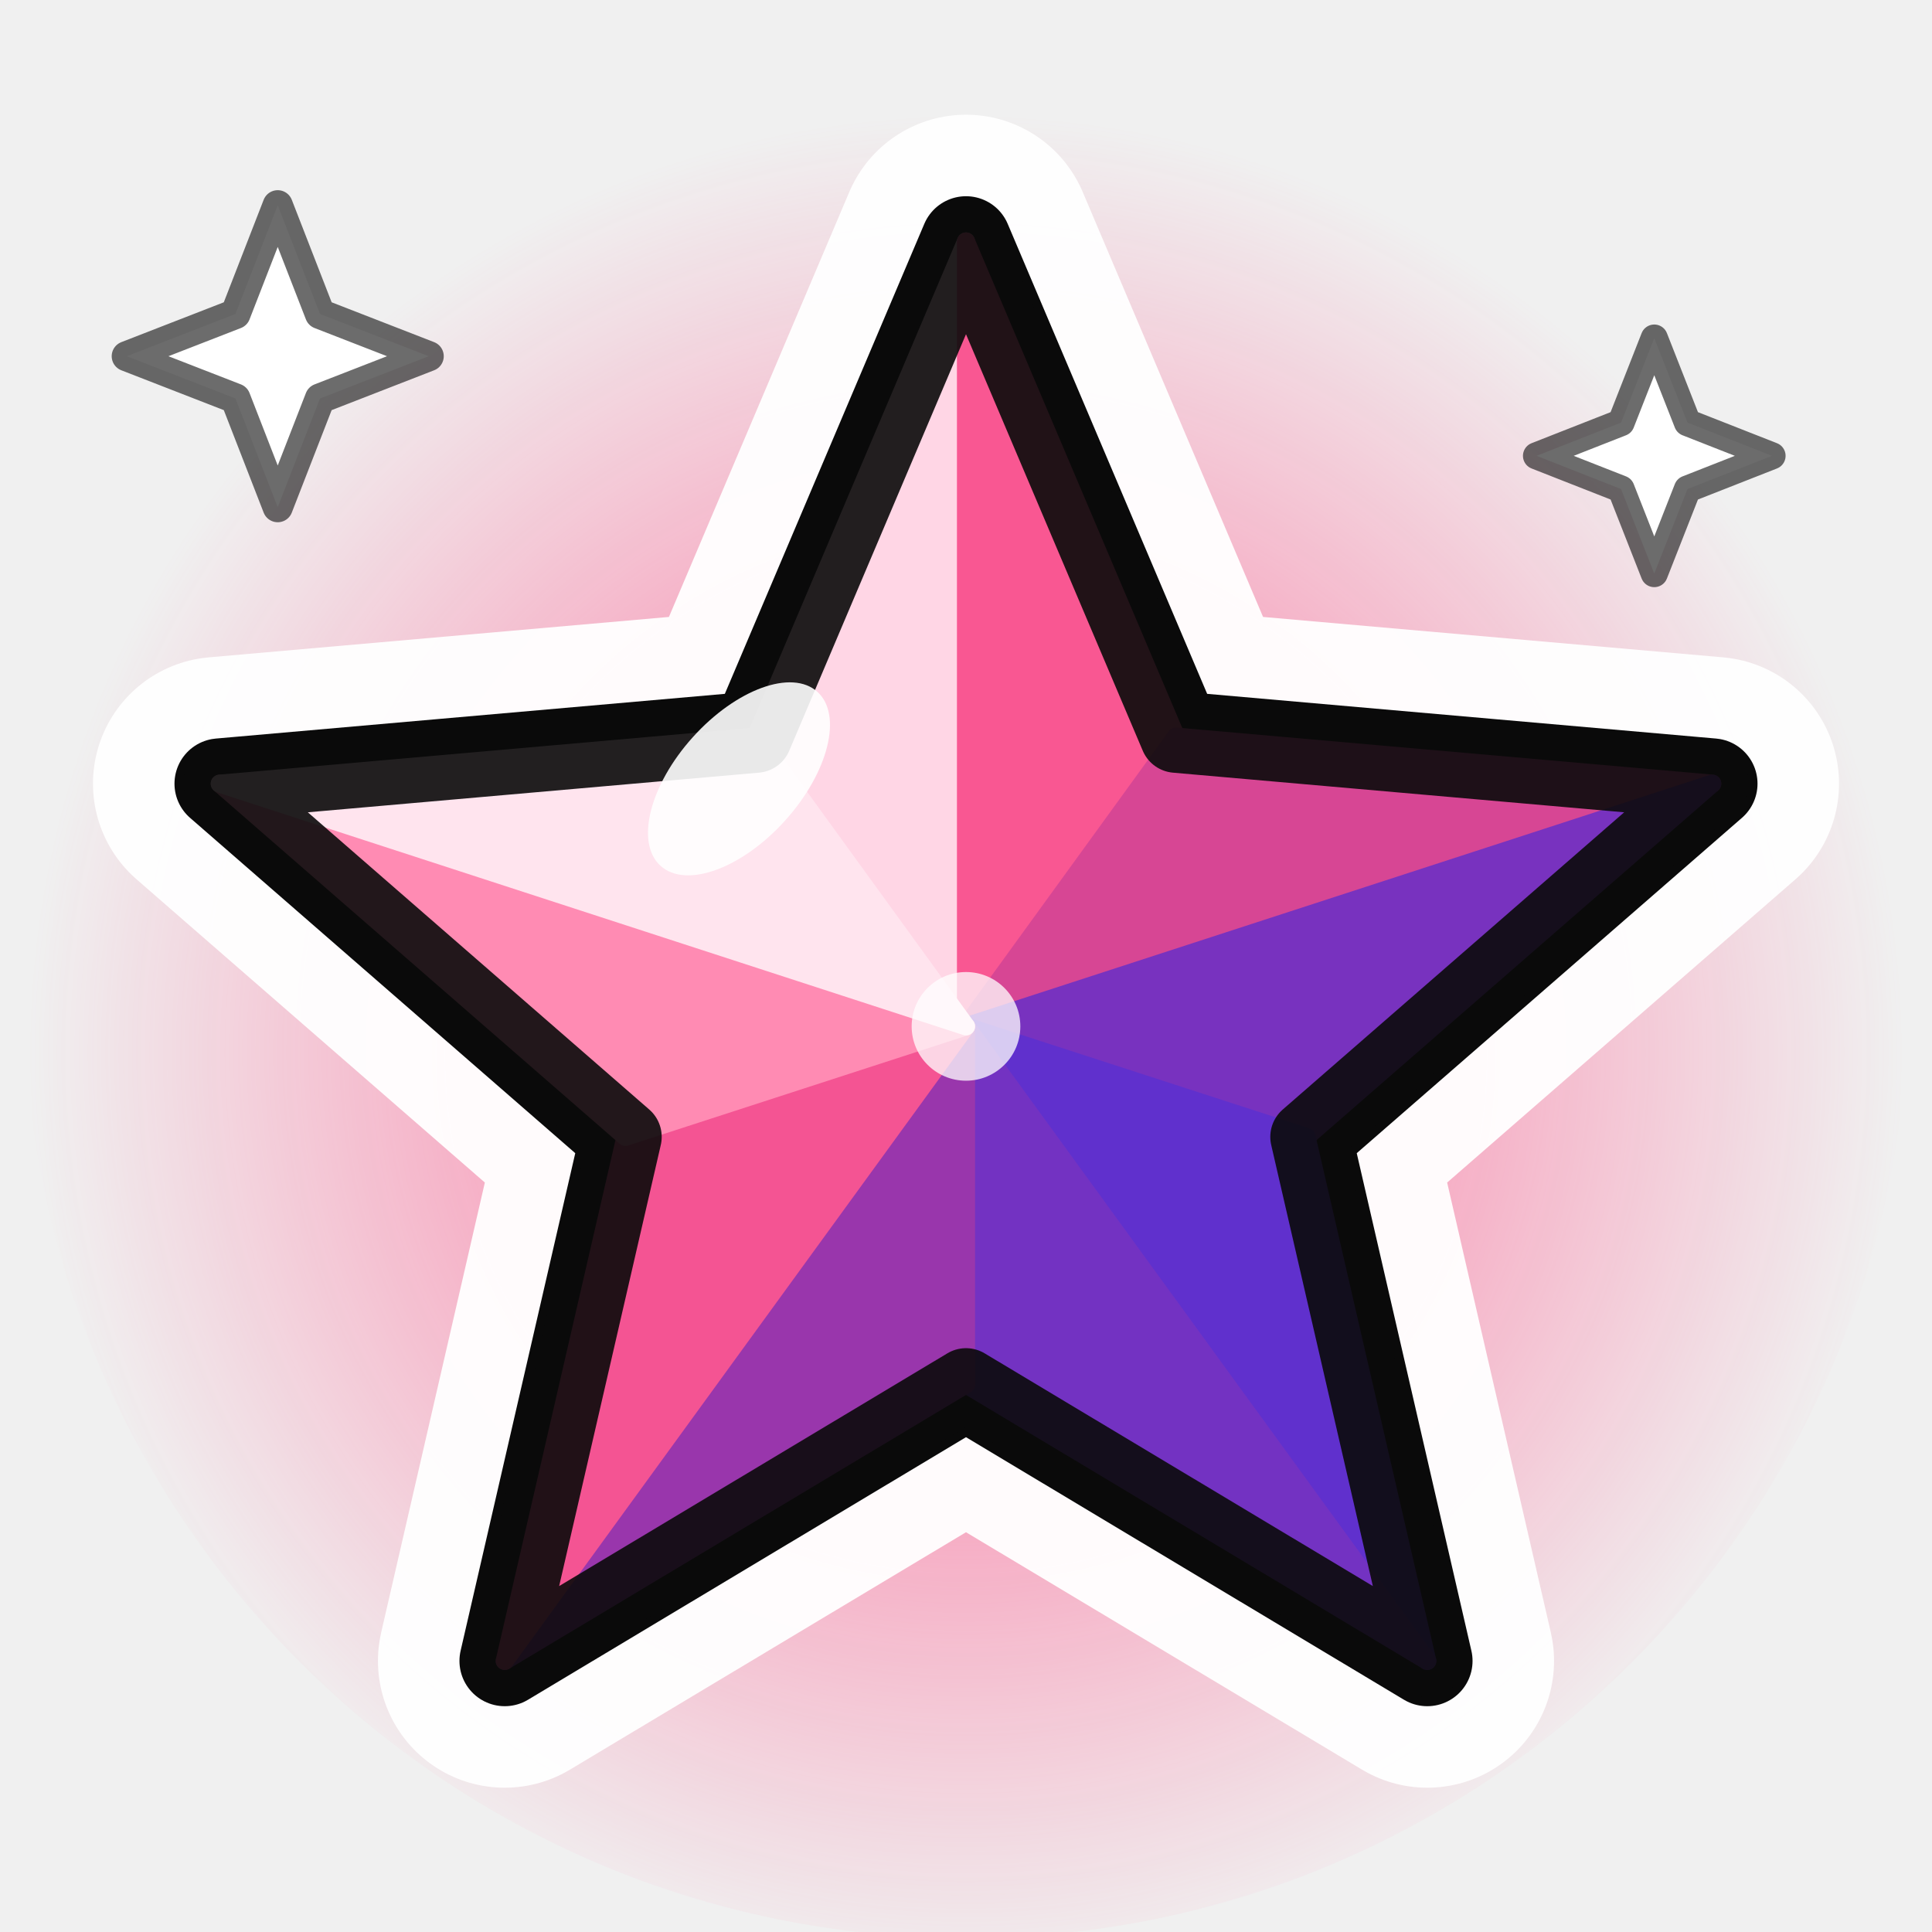
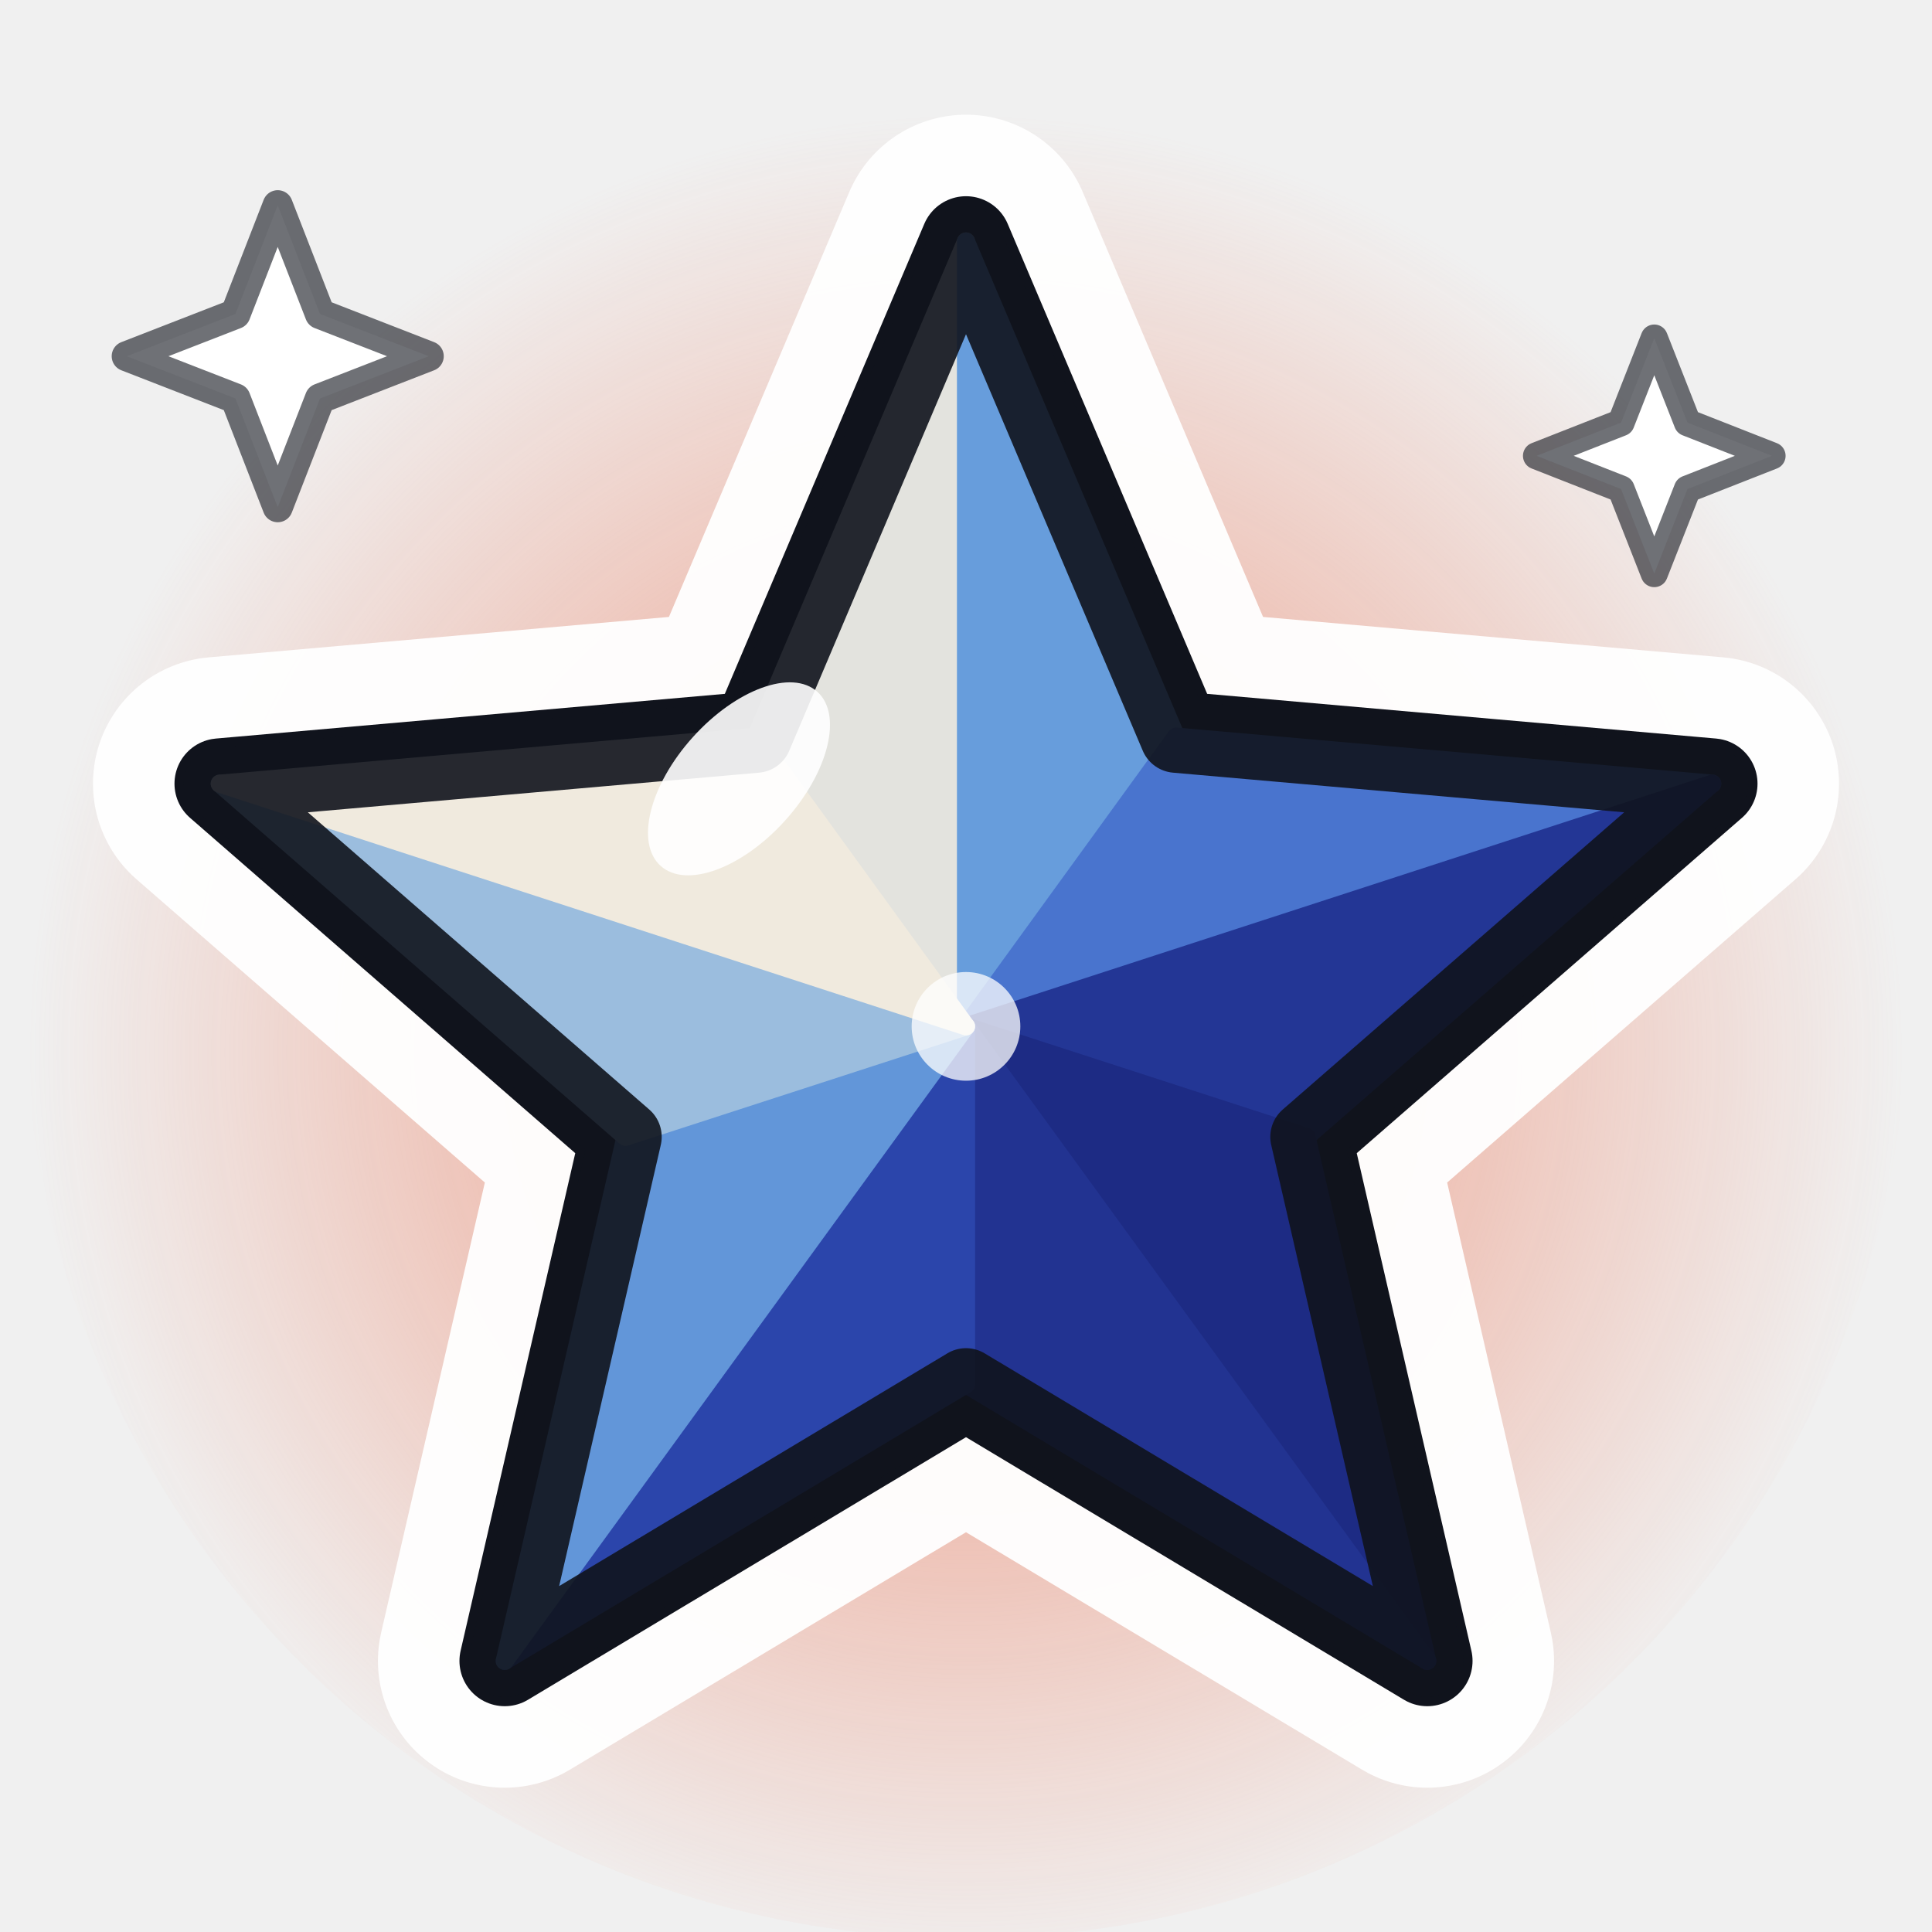
<svg xmlns="http://www.w3.org/2000/svg" viewBox="0 0 32 32" width="32" height="32">
  <defs>
    <radialGradient id="glowh" cx="0.5" cy="0.53" r="0.5">
-       <stop offset="0.4" stop-color="#ff4d86" stop-opacity="0.5" />
-       <stop offset="1" stop-color="#ff4d86" stop-opacity="0" />
+       <stop offset="0.4" stop-color="#ec8064" stop-opacity="0.5" />
+       <stop offset="1" stop-color="#ec8064" stop-opacity="0" />
    </radialGradient>
  </defs>
  <circle cx="16" cy="16.5" r="15.6" fill="url(#glowh)" />
  <polygon points="16.00,4.00 19.48,12.20 28.36,12.98 21.64,18.83 23.64,27.51 16.00,22.93 8.36,27.51 10.36,18.83 3.64,12.98 12.52,12.20" fill="none" stroke="#ffffff" stroke-opacity="0.95" stroke-width="4.2" stroke-linejoin="round" />
-   <polygon points="16.00,4.00 19.48,12.20 28.36,12.98 21.64,18.83 23.64,27.51 16.00,22.93 8.36,27.51 10.36,18.83 3.64,12.98 12.52,12.20" fill="#7a3bd8" stroke="#0a0a0a" stroke-width="1.5" stroke-linejoin="round" />
-   <polygon points="16.00,17.00 12.52,12.20 16.00,4.00" fill="#ffd6e5" stroke="#ffd6e5" stroke-width="0.3" stroke-linejoin="round" />
-   <polygon points="16.00,17.00 19.48,12.20 16.00,4.00" fill="#f95792" stroke="#f95792" stroke-width="0.3" stroke-linejoin="round" />
-   <polygon points="16.00,17.00 19.48,12.20 28.36,12.98" fill="#d74694" stroke="#d74694" stroke-width="0.3" stroke-linejoin="round" />
-   <polygon points="16.00,17.00 21.64,18.83 28.36,12.98" fill="#7832bf" stroke="#7832bf" stroke-width="0.3" stroke-linejoin="round" />
-   <polygon points="16.00,17.00 21.64,18.83 23.64,27.51" fill="#6030cd" stroke="#6030cd" stroke-width="0.3" stroke-linejoin="round" />
-   <polygon points="16.00,17.00 16.00,22.93 23.64,27.51" fill="#7332c2" stroke="#7332c2" stroke-width="0.3" stroke-linejoin="round" />
-   <polygon points="16.00,17.00 16.00,22.93 8.36,27.51" fill="#9936ac" stroke="#9936ac" stroke-width="0.3" stroke-linejoin="round" />
-   <polygon points="16.00,17.00 10.36,18.83 8.36,27.51" fill="#f45493" stroke="#f45493" stroke-width="0.3" stroke-linejoin="round" />
-   <polygon points="16.00,17.00 10.36,18.83 3.64,12.98" fill="#ff8bb3" stroke="#ff8bb3" stroke-width="0.3" stroke-linejoin="round" />
-   <polygon points="16.00,17.00 12.52,12.20 3.64,12.98" fill="#ffe4ee" stroke="#ffe4ee" stroke-width="0.3" stroke-linejoin="round" />
-   <polygon points="16.00,4.00 19.48,12.20 28.36,12.98 21.64,18.83 23.64,27.51 16.00,22.93 8.36,27.51 10.36,18.83 3.64,12.98 12.52,12.20" fill="none" stroke="#0a0a0a" stroke-opacity="0.9" stroke-width="1.2" stroke-linejoin="round" />
+   <polygon points="16.00,4.00 19.48,12.20 28.36,12.98 21.64,18.83 23.64,27.51 16.00,22.93 8.36,27.51 10.36,18.83 3.64,12.98 12.52,12.20" fill="#2f4cb3" stroke="#10131c" stroke-width="1.5" stroke-linejoin="round" />
+   <polygon points="16.00,17.00 12.52,12.20 16.00,4.00" fill="#e3e3de" stroke="#e3e3de" stroke-width="0.3" stroke-linejoin="round" />
+   <polygon points="16.00,17.00 19.48,12.20 16.00,4.00" fill="#679ddc" stroke="#679ddc" stroke-width="0.3" stroke-linejoin="round" />
+   <polygon points="16.00,17.00 19.48,12.20 28.36,12.98" fill="#4974ce" stroke="#4974ce" stroke-width="0.3" stroke-linejoin="round" />
+   <polygon points="16.00,17.00 21.64,18.83 28.36,12.98" fill="#233695" stroke="#233695" stroke-width="0.3" stroke-linejoin="round" />
+   <polygon points="16.00,17.00 21.64,18.83 23.64,27.51" fill="#1d2b84" stroke="#1d2b84" stroke-width="0.3" stroke-linejoin="round" />
+   <polygon points="16.00,17.00 16.00,22.93 23.64,27.51" fill="#223391" stroke="#223391" stroke-width="0.3" stroke-linejoin="round" />
+   <polygon points="16.00,17.00 16.00,22.93 8.36,27.51" fill="#2b45ab" stroke="#2b45ab" stroke-width="0.3" stroke-linejoin="round" />
+   <polygon points="16.00,17.00 10.36,18.83 8.36,27.51" fill="#6296d9" stroke="#6296d9" stroke-width="0.3" stroke-linejoin="round" />
+   <polygon points="16.00,17.00 10.36,18.83 3.64,12.98" fill="#9bbdde" stroke="#9bbdde" stroke-width="0.3" stroke-linejoin="round" />
+   <polygon points="16.00,17.00 12.52,12.20 3.64,12.98" fill="#f0eade" stroke="#f0eade" stroke-width="0.3" stroke-linejoin="round" />
+   <polygon points="16.00,4.00 19.48,12.20 28.36,12.98 21.64,18.83 23.64,27.51 16.00,22.93 8.36,27.51 10.36,18.83 3.64,12.98 12.52,12.20" fill="none" stroke="#10131c" stroke-opacity="0.9" stroke-width="1.2" stroke-linejoin="round" />
  <ellipse cx="12.24" cy="12.90" rx="1.94" ry="1.03" transform="rotate(-48 12.24 12.90)" fill="#ffffff" fill-opacity="0.9" />
  <circle cx="16" cy="17" r="0.9" fill="#ffffff" fill-opacity="0.75" />
-   <path d="M4.6 3.4 L5.3 5.2 L7.1 5.9 L5.3 6.6 L4.6 8.4 L3.9 6.6 L2.1 5.9 L3.9 5.2 Z" fill="#ffffff" stroke="#0a0a0a" stroke-opacity="0.6" stroke-width="0.5" stroke-linejoin="round" />
-   <path d="M27.4 5.6 L27.95 7 L29.35 7.55 L27.95 8.1 L27.4 9.5 L26.85 8.1 L25.45 7.55 L26.85 7 Z" fill="#ffffff" stroke="#0a0a0a" stroke-opacity="0.6" stroke-width="0.45" stroke-linejoin="round" />
+   <path d="M4.6 3.4 L5.3 5.2 L7.1 5.9 L5.3 6.6 L4.6 8.4 L3.9 6.6 L2.1 5.9 L3.9 5.2 Z" fill="#ffffff" stroke="#10131c" stroke-opacity="0.6" stroke-width="0.5" stroke-linejoin="round" />
+   <path d="M27.4 5.6 L27.95 7 L29.35 7.55 L27.95 8.1 L27.4 9.5 L26.85 8.1 L25.45 7.55 L26.85 7 Z" fill="#ffffff" stroke="#10131c" stroke-opacity="0.6" stroke-width="0.45" stroke-linejoin="round" />
</svg>
